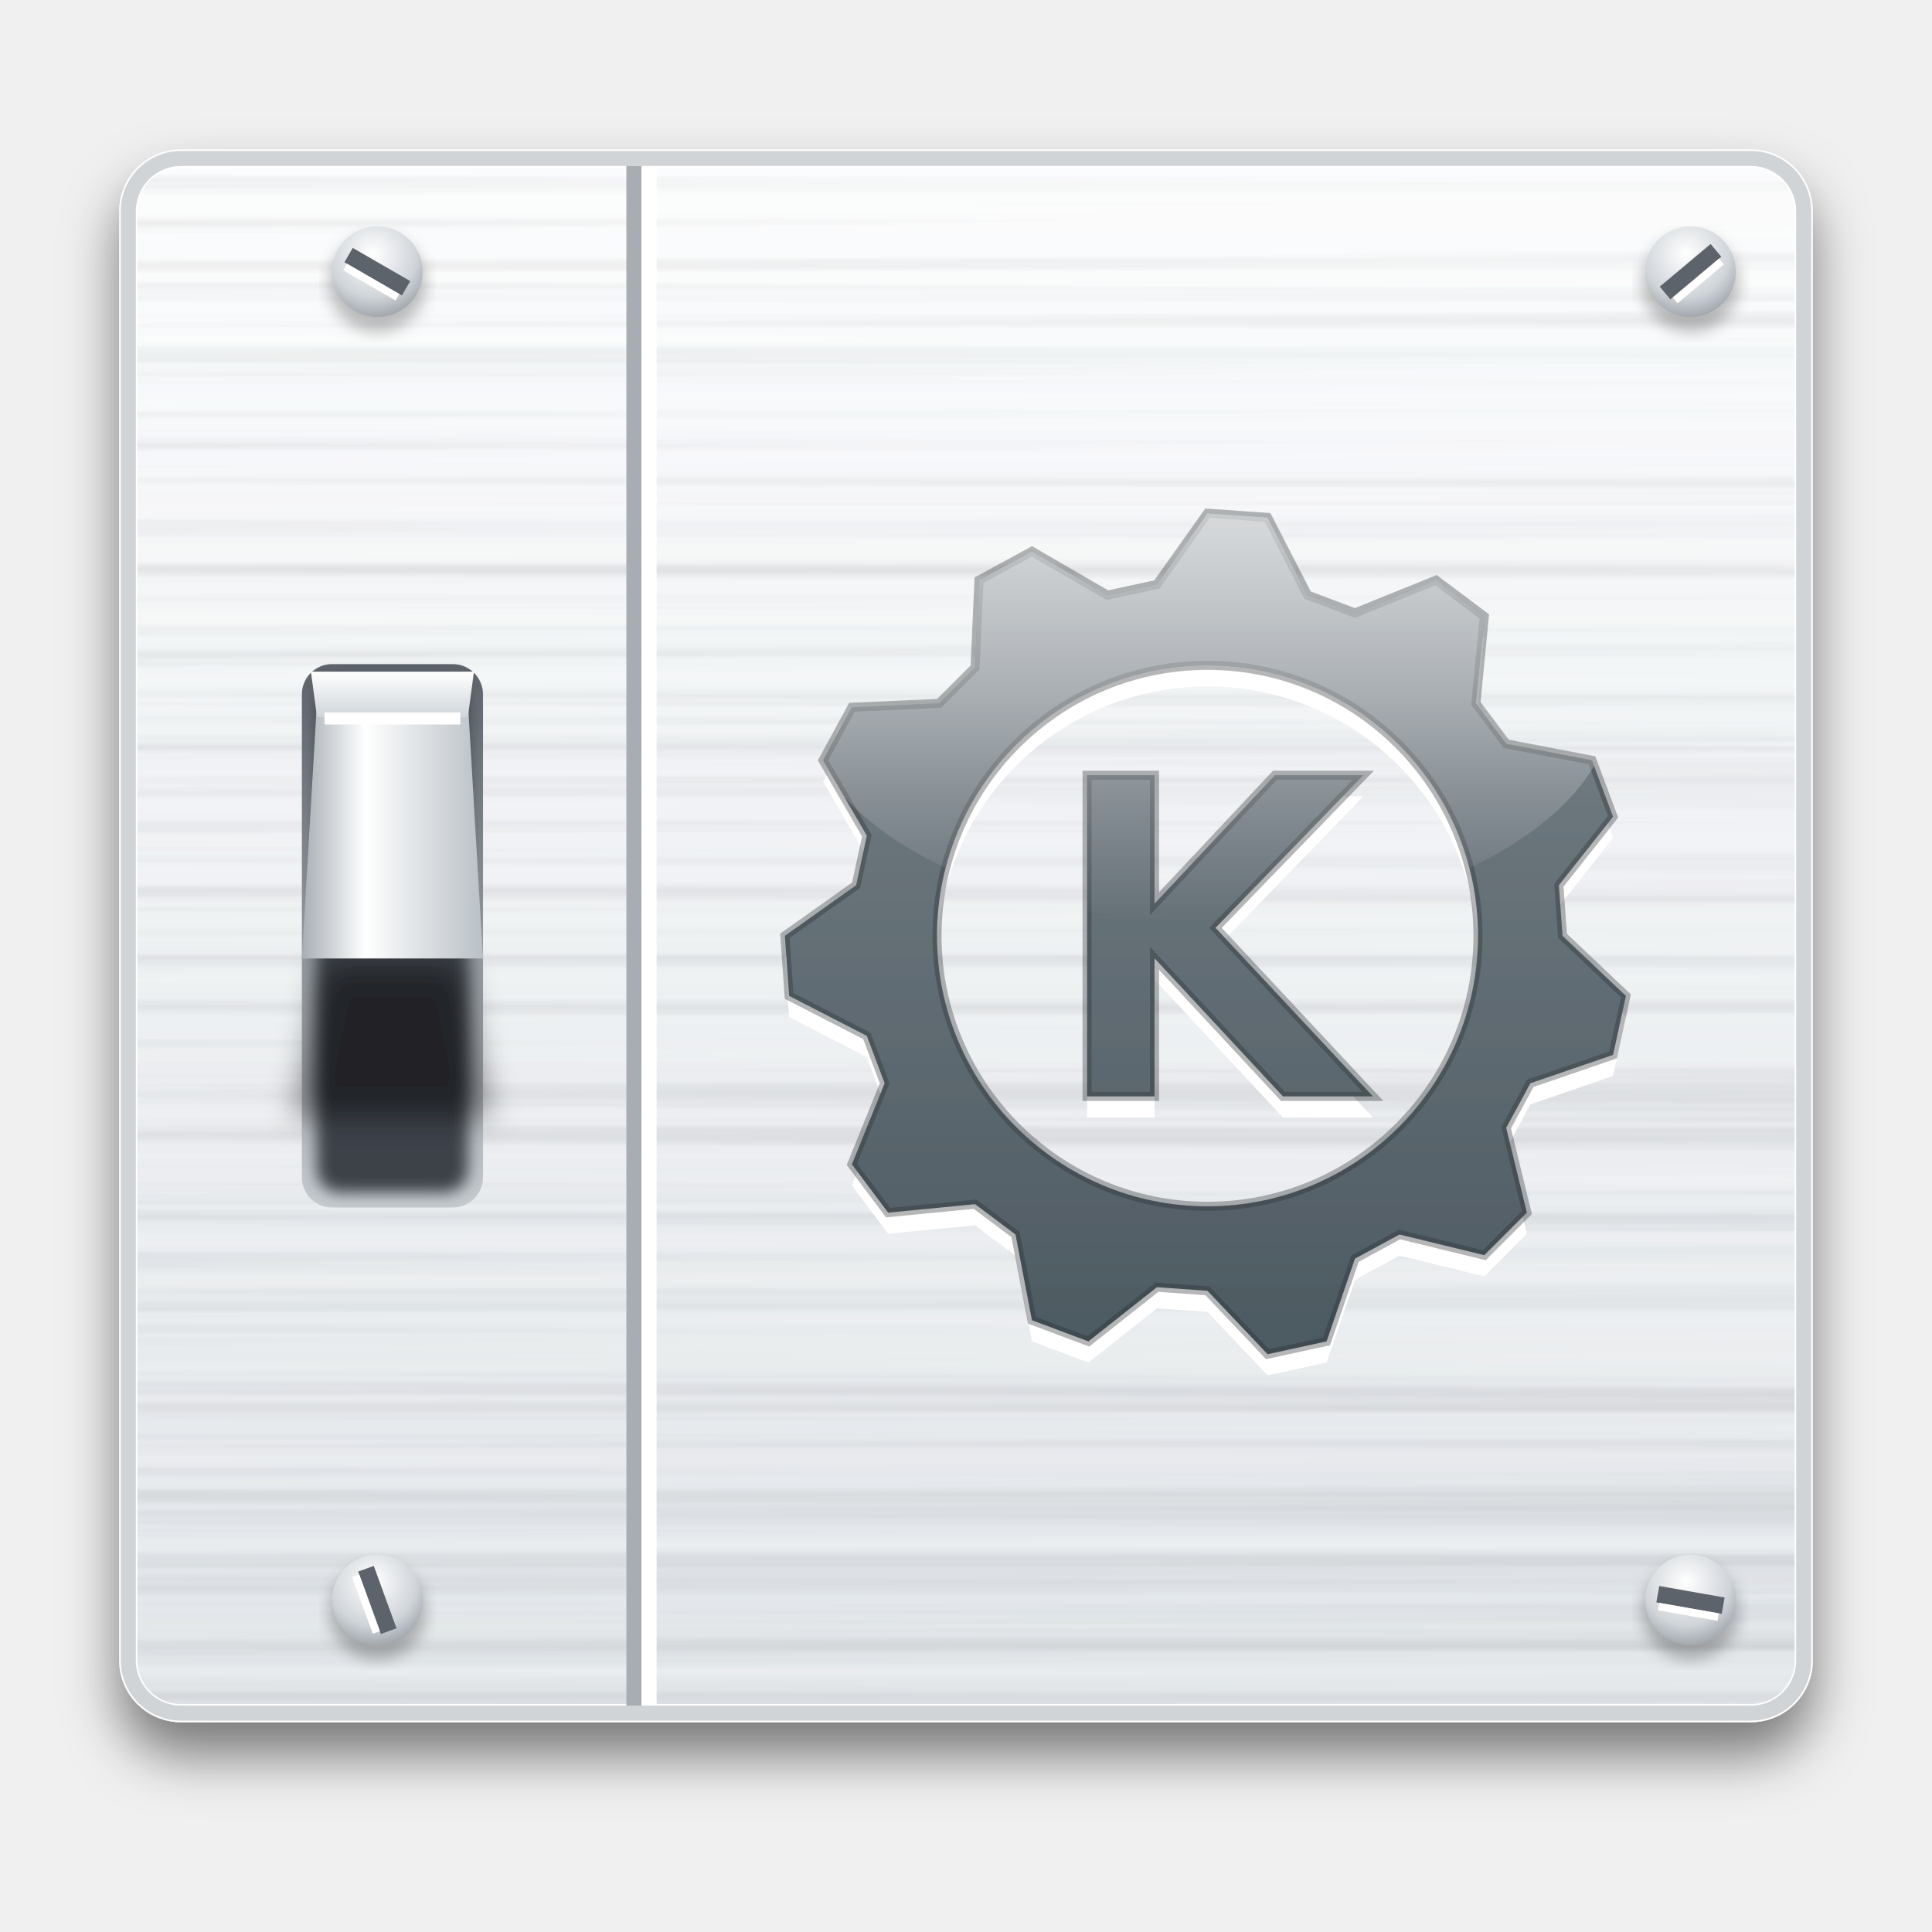
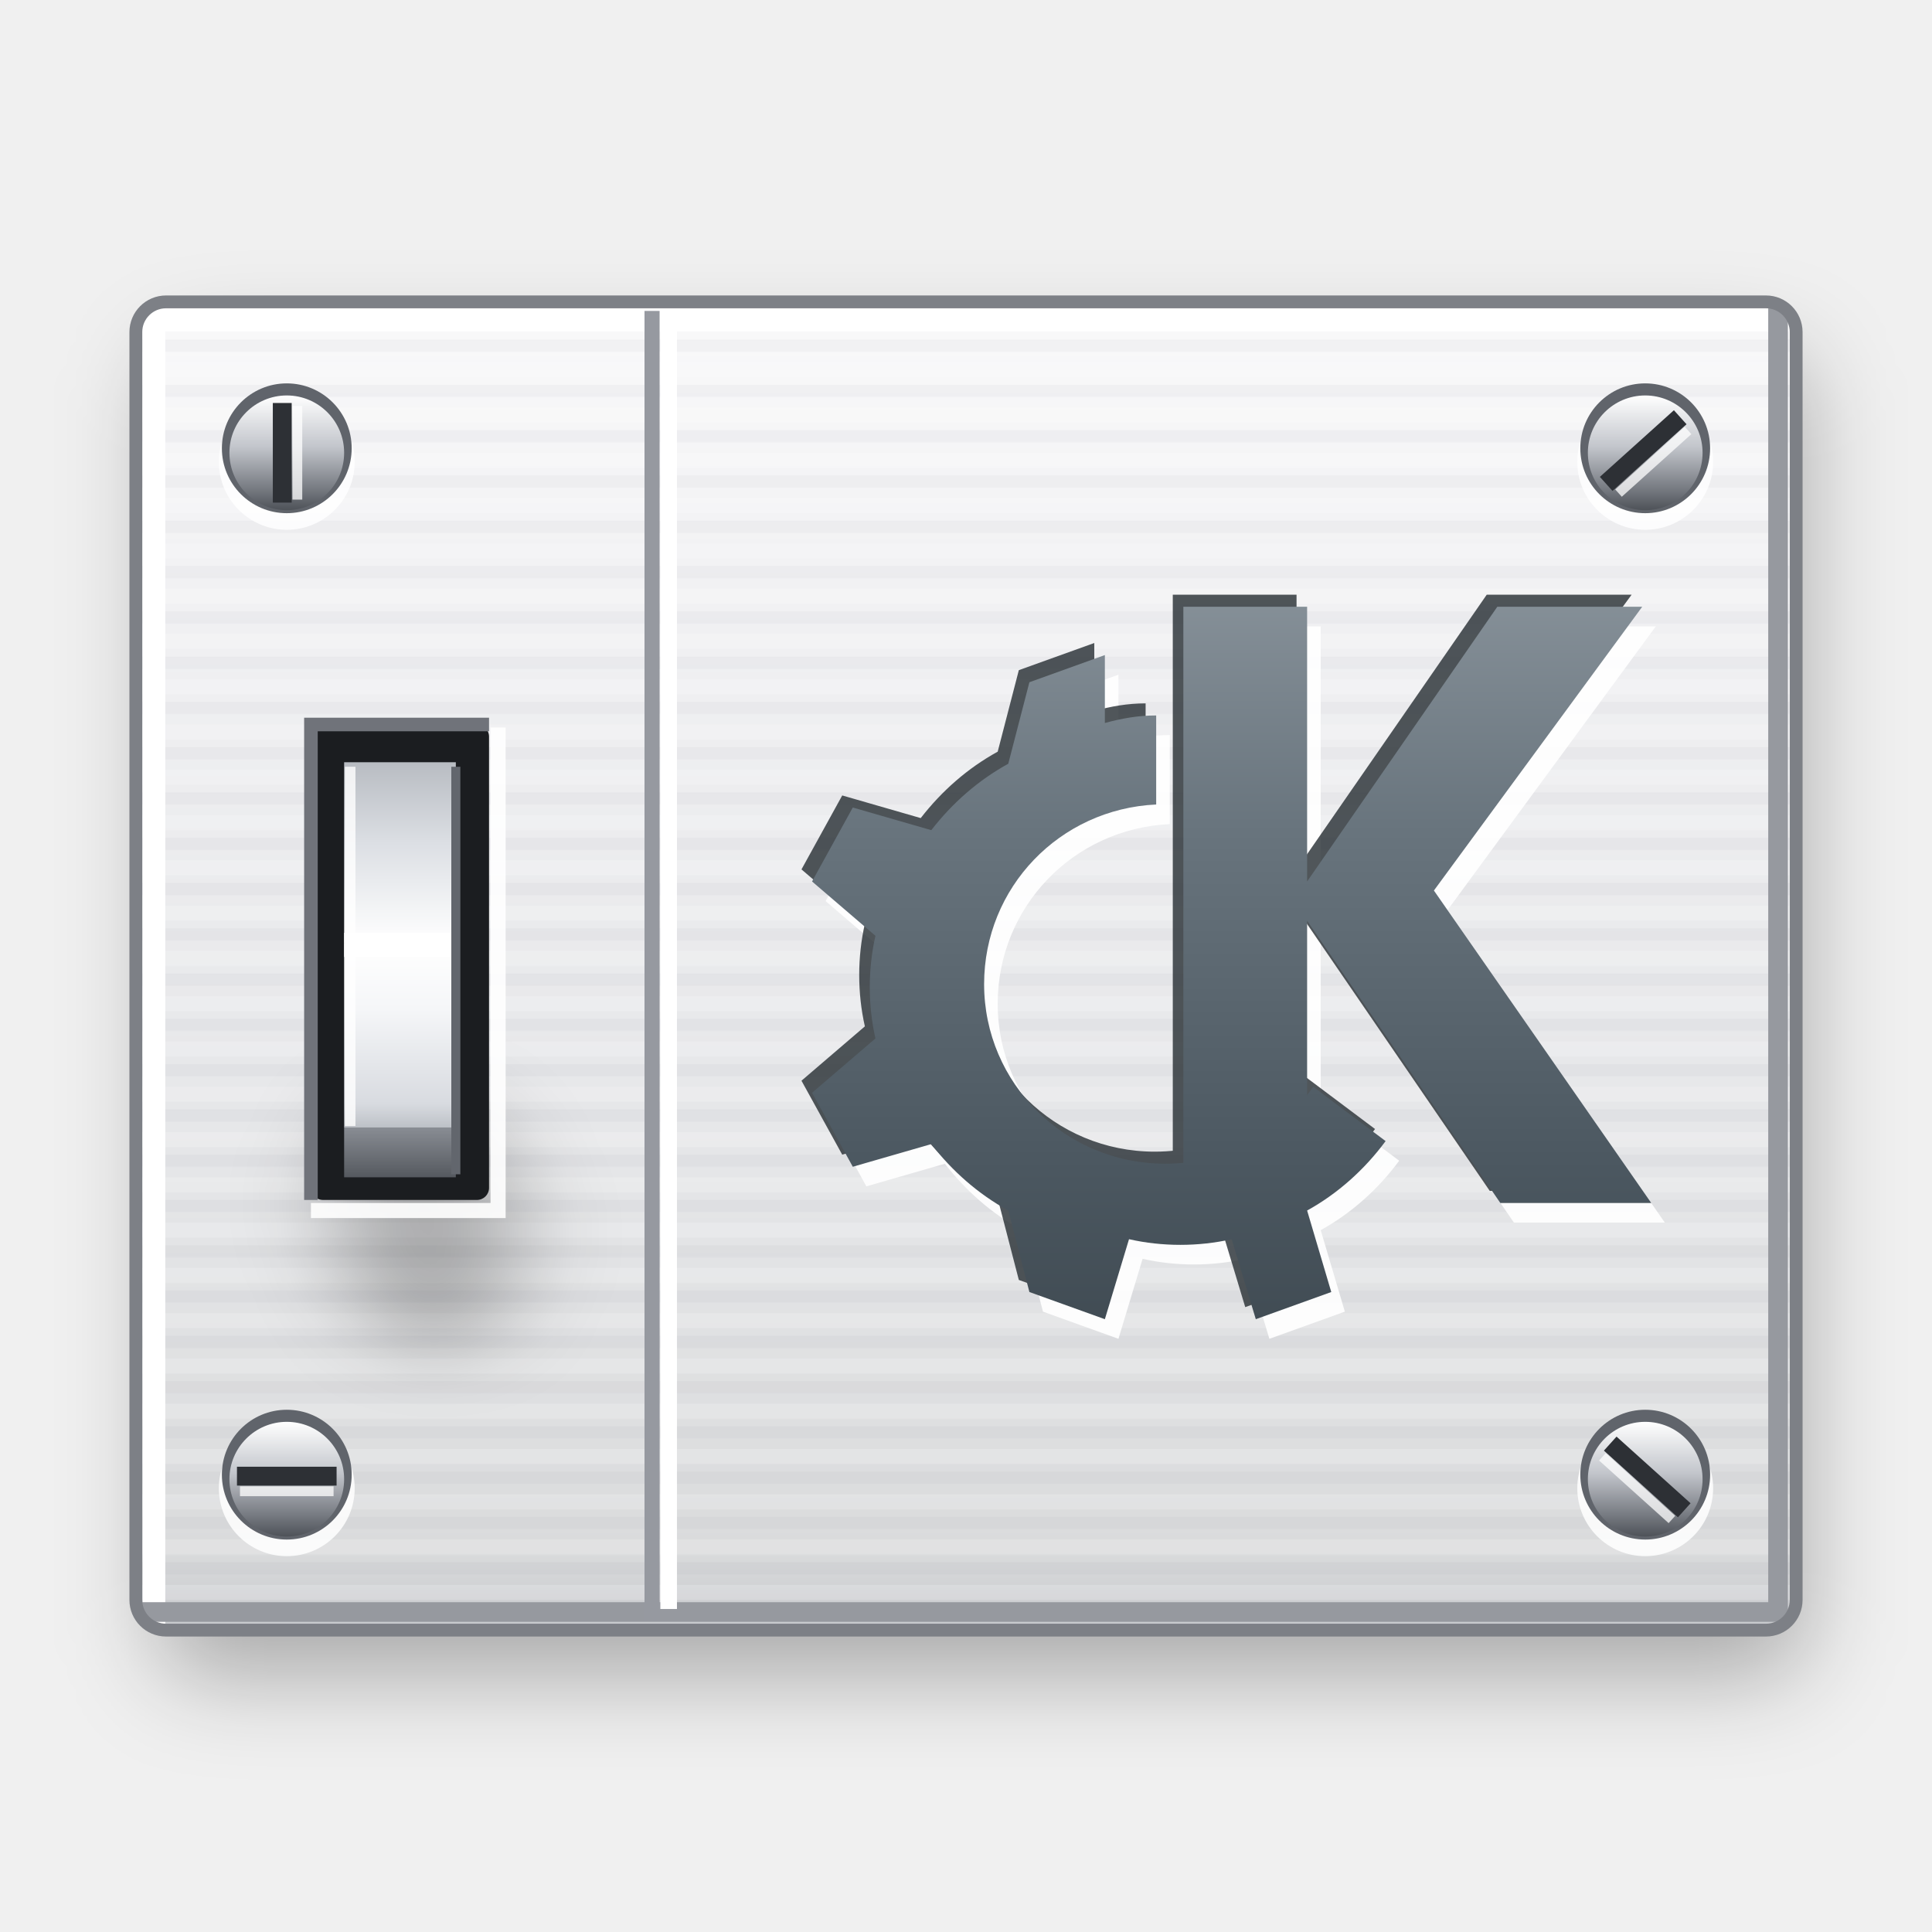
- <svg xmlns="http://www.w3.org/2000/svg" width="128" height="128" viewBox="0 0 128 128">
+ <svg xmlns="http://www.w3.org/2000/svg" viewBox="0 0 128 128" width="128" height="128">
  <defs>
-     <filter id="drop" x="-30%" y="-30%" width="160%" height="170%">
-       <feGaussianBlur in="SourceAlpha" stdDeviation="1.8" />
-       <feOffset dy="2.2" />
-       <feComponentTransfer>
-         <feFuncA type="linear" slope="0.5" />
-       </feComponentTransfer>
-       <feMerge>
-         <feMergeNode />
-         <feMergeNode in="SourceGraphic" />
-       </feMerge>
+     <filter id="plateShadow" x="-15%" y="-15%" width="135%" height="140%">
+       <feGaussianBlur stdDeviation="3.2" />
    </filter>
-     <filter id="soft" x="-30%" y="-30%" width="160%" height="160%">
-       <feGaussianBlur in="SourceAlpha" stdDeviation="0.9" />
-       <feOffset dy="1" />
-       <feComponentTransfer>
-         <feFuncA type="linear" slope="0.3" />
-       </feComponentTransfer>
-       <feMerge>
-         <feMergeNode />
-         <feMergeNode in="SourceGraphic" />
-       </feMerge>
+     <filter id="rockerShadow" x="-50%" y="-30%" width="220%" height="200%">
+       <feGaussianBlur stdDeviation="2.8" />
    </filter>
-     <filter id="b05">
-       <feGaussianBlur stdDeviation="0.5" />
+     <filter id="kdeInner" x="-15%" y="-15%" width="130%" height="130%">
+       <feGaussianBlur stdDeviation="1.2" />
    </filter>
-     <filter id="b1" x="-20%" y="-20%" width="140%" height="140%">
-       <feGaussianBlur stdDeviation="1" />
-     </filter>
-     <filter id="b2" x="-50%" y="-50%" width="200%" height="200%">
-       <feGaussianBlur stdDeviation="2" />
-     </filter>
-     <filter id="b3" x="-50%" y="-50%" width="200%" height="200%">
-       <feGaussianBlur stdDeviation="3" />
-     </filter>
-     <filter id="brush" x="0" y="0" width="100%" height="100%">
-       <feTurbulence type="fractalNoise" baseFrequency="0.003 0.7" numOctaves="3" seed="7" result="n" />
-       <feColorMatrix in="n" type="matrix" values="0 0 0 0 1 0 0 0 0 1 0 0 0 0 1 0 0 0 0.9 -0.4" result="w" />
-       <feComposite in="w" in2="SourceGraphic" operator="in" result="wi" />
-       <feColorMatrix in="n" type="matrix" values="0 0 0 0 0 0 0 0 0 0 0 0 0 0 0 0 0 0 -0.6 0.3" result="d" />
-       <feComposite in="d" in2="SourceGraphic" operator="in" result="di" />
-       <feMerge>
-         <feMergeNode in="SourceGraphic" />
-         <feMergeNode in="wi" />
-         <feMergeNode in="di" />
-       </feMerge>
-     </filter>
-     <pattern id="pin" width="2" height="2" patternUnits="userSpaceOnUse">
-       <rect width="1" height="2" fill="#9aa2aa" fill-opacity="0.2" />
+     <linearGradient id="switchPlate" x1="64" y1="20" x2="64" y2="108" gradientUnits="userSpaceOnUse">
+       <stop offset="0.00" stop-color="#f9f9fa" />
+       <stop offset="0.22" stop-color="#f1f1f3" />
+       <stop offset="0.65" stop-color="#e5e6e8" />
+       <stop offset="0.94" stop-color="#dadbdc" />
+       <stop offset="1.00" stop-color="#c6c8cc" />
+     </linearGradient>
+     <pattern id="brushedGrain" width="16" height="3" patternUnits="userSpaceOnUse">
+       <rect x="0" y="0" width="16" height="1" fill="#ffffff" fill-opacity="0.18" />
+       <rect x="0" y="1.5" width="16" height="0.8" fill="#6e7278" fill-opacity="0.05" />
    </pattern>
-     <pattern id="pinH" width="2" height="2" patternUnits="userSpaceOnUse">
-       <rect width="2" height="1" fill="#9aa2aa" fill-opacity="0.18" />
-     </pattern>
-     <linearGradient id="gloss" x1="0" y1="0" x2="0" y2="1">
-       <stop offset="0" stop-color="#fff" stop-opacity="0.9" />
-       <stop offset="1" stop-color="#fff" stop-opacity="0" />
+     <linearGradient id="screwDome" x1="0" y1="0" x2="0" y2="1">
+       <stop offset="0.00" stop-color="#ffffff" />
+       <stop offset="0.45" stop-color="#c2c5cb" />
+       <stop offset="0.82" stop-color="#757980" />
+       <stop offset="1.00" stop-color="#4e5258" />
    </linearGradient>
-     <linearGradient id="chrome" x1="0" y1="0" x2="0" y2="1">
-       <stop offset="0" stop-color="#ffffff" />
-       <stop offset="0.3" stop-color="#d6dade" />
-       <stop offset="0.48" stop-color="#8e959c" />
-       <stop offset="0.52" stop-color="#5c636a" />
-       <stop offset="0.6" stop-color="#b9bfc5" />
-       <stop offset="1" stop-color="#f2f4f6" />
+     <linearGradient id="rockerUpper" x1="26.5" y1="50.5" x2="26.5" y2="62.5" gradientUnits="userSpaceOnUse">
+       <stop offset="0.00" stop-color="#b8bcc2" />
+       <stop offset="0.45" stop-color="#dcdfe4" />
+       <stop offset="1.00" stop-color="#ffffff" />
    </linearGradient>
-     <linearGradient id="chromeX" x1="0" y1="0" x2="1" y2="0">
-       <stop offset="0" stop-color="#6b737b" />
-       <stop offset="0.2" stop-color="#e9ecef" />
-       <stop offset="0.35" stop-color="#ffffff" />
-       <stop offset="0.55" stop-color="#9ba2a9" />
-       <stop offset="0.75" stop-color="#dfe3e7" />
-       <stop offset="1" stop-color="#6b737b" />
+     <linearGradient id="rockerLower" x1="26.5" y1="62.5" x2="26.5" y2="75.0" gradientUnits="userSpaceOnUse">
+       <stop offset="0.00" stop-color="#ffffff" />
+       <stop offset="0.35" stop-color="#f5f6f8" />
+       <stop offset="0.85" stop-color="#d8dbe0" />
+       <stop offset="1.00" stop-color="#b8bcc2" />
    </linearGradient>
-     <radialGradient id="floor" cx="0.5" cy="0.5" r="0.5">
-       <stop offset="0" stop-color="#000" stop-opacity="0.45" />
-       <stop offset="1" stop-color="#000" stop-opacity="0" />
+     <linearGradient id="rockerUnder" x1="26.5" y1="74.5" x2="26.5" y2="78.2" gradientUnits="userSpaceOnUse">
+       <stop offset="0.00" stop-color="#8c9097" />
+       <stop offset="1.00" stop-color="#52565c" />
+     </linearGradient>
+     <linearGradient id="graphiteGlass" x1="82" y1="36" x2="82" y2="92" gradientUnits="userSpaceOnUse">
+       <stop offset="0.00" stop-color="#8a949c" />
+       <stop offset="0.32" stop-color="#68747d" />
+       <stop offset="0.72" stop-color="#4b5760" />
+       <stop offset="0.90" stop-color="#414c54" />
+       <stop offset="1.00" stop-color="#6b7882" />
+     </linearGradient>
+     <radialGradient id="graphiteBounce" cx="84" cy="88" r="26" gradientUnits="userSpaceOnUse">
+       <stop offset="0.00" stop-color="#9cb0be" stop-opacity="0.52" />
+       <stop offset="0.65" stop-color="#60707c" stop-opacity="0.15" />
+       <stop offset="1.00" stop-color="#404c54" stop-opacity="0.0" />
    </radialGradient>
-     <linearGradient id="plate" x1="0" y1="0" x2="0" y2="1">
-       <stop offset="0" stop-color="#fbfcfd" />
-       <stop offset="1" stop-color="#dfe3e7" />
+     <linearGradient id="glassSpecular" x1="76" y1="36" x2="84" y2="68" gradientUnits="userSpaceOnUse">
+       <stop offset="0.00" stop-color="#ffffff" stop-opacity="0.66" />
+       <stop offset="0.45" stop-color="#ffffff" stop-opacity="0.34" />
+       <stop offset="1.00" stop-color="#ffffff" stop-opacity="0.10" />
    </linearGradient>
-     <linearGradient id="slot" x1="0" y1="0" x2="0" y2="1">
-       <stop offset="0" stop-color="#5d646b" />
-       <stop offset="1" stop-color="#c7ccd1" />
-     </linearGradient>
-     <linearGradient id="lever" x1="0" y1="0" x2="1" y2="0">
-       <stop offset="0" stop-color="#a6adb4" />
-       <stop offset="0.35" stop-color="#ffffff" />
-       <stop offset="1" stop-color="#b9c0c6" />
-     </linearGradient>
-     <linearGradient id="leverTop" x1="0" y1="0" x2="0" y2="1">
-       <stop offset="0" stop-color="#ffffff" />
-       <stop offset="1" stop-color="#cfd5da" />
-     </linearGradient>
-     <linearGradient id="mark" x1="0" y1="0" x2="0" y2="1">
-       <stop offset="0" stop-color="#9aa0a5" />
-       <stop offset="0.35" stop-color="#6b757c" />
-       <stop offset="1" stop-color="#4c5a61" />
-     </linearGradient>
-     <radialGradient id="dome" cx="0.45" cy="0.3" r="0.8">
-       <stop offset="0" stop-color="#ffffff" />
-       <stop offset="0.6" stop-color="#d0d5da" />
-       <stop offset="1" stop-color="#8d949b" />
-     </radialGradient>
-     <clipPath id="markClip">
-       <path id="markPath" />
+     <g id="kdeEmblem" transform="translate(-1.0, 1.2)">
+       <path d="M 74.2,42.2 L 69.2,44.0 L 67.8,49.4 C 65.8,50.5 64.1,52.0 62.7,53.8 L 57.5,52.3 L 54.8,57.2 L 59.0,60.8 C 58.5,63.0 58.5,65.4 59.0,67.6 L 54.8,71.2 L 57.5,76.1 L 62.7,74.6 C 64.1,76.4 65.8,77.9 67.8,79.0 L 69.2,84.4 L 74.2,86.2 L 75.8,80.9 C 78.0,81.4 80.4,81.4 82.6,80.9 L 84.2,86.2 L 89.2,84.4 L 87.6,79.0 C 89.6,77.9 91.4,76.3 92.8,74.4 L 88.0,70.8 C 85.9,73.9 82.3,75.9 78.2,75.9 C 71.6,75.9 66.2,70.6 66.2,64.0 C 66.2,57.6 71.2,52.4 77.6,52.1 L 77.6,46.2 C 76.4,46.2 75.3,46.4 74.2,46.7 Z" />
+       <path d="M 79.4,39.0 L 87.6,39.0 L 87.6,57.2 L 100.2,39.0 L 109.8,39.0 L 96.0,57.8 L 110.4,78.5 L 100.4,78.5 L 87.6,59.8 L 87.6,78.5 L 79.4,78.5 Z" />
+     </g>
+     <clipPath id="clipKde">
+       <use href="#kdeEmblem" />
    </clipPath>
  </defs>
-   <g filter="url(#drop)">
-     <rect x="8" y="10" width="112" height="104" rx="4" fill="url(#plate)" />
-     <rect x="8" y="10" width="112" height="104" rx="4" fill="url(#plate)" filter="url(#brush)" opacity="0.8" />
-     <rect x="8.5" y="10.5" width="111" height="103" rx="3.5" fill="none" stroke="#fff" stroke-width="1.2" />
-     <rect x="8.5" y="10.5" width="111" height="103" rx="3.5" fill="none" stroke="#8d949b" stroke-opacity="0.4" />
-     <path d="M42 11v102" stroke="#a7adb3" />
-     <path d="M43 11v102" stroke="#fff" />
-     <rect x="20" y="44" width="12" height="36" rx="2" fill="url(#slot)" />
-     <rect x="21" y="45" width="10" height="34" rx="1.5" fill="#3d4349" filter="url(#b05)" />
-     <path d="M21.5 64h9l2 10h-13z" fill="#000" fill-opacity="0.45" filter="url(#b1)" />
-     <path d="M21 46.5h10l1 17h-12z" fill="url(#lever)" />
-     <path d="M20.6 44.5h10.8l-0.4 3h-10z" fill="url(#leverTop)" />
-     <path d="M21.5 47.6h9" stroke="#fff" stroke-width="0.8" />
-     <circle cx="25" cy="18.8" r="3.2" fill="#000" fill-opacity="0.25" filter="url(#b05)" />
-     <circle cx="25" cy="18" r="3" fill="url(#dome)" />
-     <path d="M22.8 18h4.4" stroke="#5c636a" stroke-width="1.1" transform="rotate(30 25 18)" />
-     <path d="M23 18.8h4" stroke="#fff" stroke-width="0.5" transform="rotate(30 25 18)" />
-     <circle cx="25" cy="106.8" r="3.2" fill="#000" fill-opacity="0.25" filter="url(#b05)" />
-     <circle cx="25" cy="106" r="3" fill="url(#dome)" />
-     <path d="M22.8 106h4.4" stroke="#5c636a" stroke-width="1.1" transform="rotate(70 25 106)" />
-     <path d="M23 106.8h4" stroke="#fff" stroke-width="0.5" transform="rotate(70 25 106)" />
-     <circle cx="112" cy="18.8" r="3.2" fill="#000" fill-opacity="0.25" filter="url(#b05)" />
-     <circle cx="112" cy="18" r="3" fill="url(#dome)" />
-     <path d="M109.8 18h4.4" stroke="#5c636a" stroke-width="1.1" transform="rotate(-40 112 18)" />
-     <path d="M110 18.8h4" stroke="#fff" stroke-width="0.5" transform="rotate(-40 112 18)" />
-     <circle cx="112" cy="106.8" r="3.2" fill="#000" fill-opacity="0.25" filter="url(#b05)" />
-     <circle cx="112" cy="106" r="3" fill="url(#dome)" />
-     <path d="M109.8 106h4.4" stroke="#5c636a" stroke-width="1.1" transform="rotate(10 112 106)" />
-     <path d="M110 106.8h4" stroke="#fff" stroke-width="0.5" transform="rotate(10 112 106)" />
-     <path d="M80.00 34.00L83.98 34.28L86.63 39.43L89.77 40.61L95.14 38.44L98.34 40.84L97.78 46.60L99.79 49.28L105.47 50.37L106.87 54.11L103.28 58.65L103.52 62.00L107.72 65.98L106.87 69.89L101.39 71.77L99.79 74.72L101.16 80.34L98.34 83.16L92.72 81.79L89.77 83.39L87.89 88.87L83.98 89.72L80.00 85.52L76.65 85.28L72.11 88.87L68.37 87.47L67.28 81.79L64.60 79.78L58.84 80.34L56.44 77.14L58.61 71.77L57.43 68.63L52.28 65.98L52.00 62.00L56.72 58.65L57.43 55.37L54.53 50.37L56.44 46.86L62.22 46.60L64.60 44.22L64.86 38.44L68.37 36.53L73.37 39.43L76.65 38.72zM97.92 62a17.92 17.92 0 1 0 -35.84 0a17.92 17.92 0 1 0 35.84 0zM72.02 51.36h4.47v8.51l7.98 -8.51h5.85l-9.79 10.11l10.43 11.17h-5.96l-8.51 -9.15v9.15h-4.47z" fill="#ffffff" fill-rule="evenodd" transform="translate(0 1.4)" />
-     <path d="M80.00 34.00L83.98 34.28L86.63 39.43L89.77 40.61L95.14 38.44L98.34 40.84L97.78 46.60L99.79 49.28L105.47 50.37L106.87 54.11L103.28 58.65L103.52 62.00L107.72 65.98L106.87 69.89L101.39 71.77L99.79 74.72L101.16 80.34L98.34 83.16L92.72 81.79L89.77 83.39L87.89 88.87L83.98 89.72L80.00 85.52L76.65 85.28L72.11 88.87L68.37 87.47L67.28 81.79L64.60 79.78L58.84 80.34L56.44 77.14L58.61 71.77L57.43 68.63L52.28 65.98L52.00 62.00L56.72 58.65L57.43 55.37L54.53 50.37L56.44 46.86L62.22 46.60L64.60 44.22L64.86 38.44L68.37 36.53L73.37 39.43L76.65 38.72zM97.92 62a17.92 17.92 0 1 0 -35.84 0a17.92 17.92 0 1 0 35.84 0zM72.02 51.36h4.47v8.51l7.98 -8.51h5.85l-9.79 10.11l10.43 11.17h-5.96l-8.51 -9.15v9.15h-4.47z" fill="url(#mark)" fill-rule="evenodd" />
-     <path d="M80.00 34.00L83.98 34.28L86.63 39.43L89.77 40.61L95.14 38.44L98.34 40.84L97.78 46.60L99.79 49.28L105.47 50.37L106.87 54.11L103.28 58.65L103.52 62.00L107.72 65.98L106.87 69.89L101.39 71.77L99.79 74.72L101.16 80.34L98.34 83.16L92.72 81.79L89.77 83.39L87.89 88.87L83.98 89.72L80.00 85.52L76.65 85.28L72.11 88.87L68.37 87.47L67.28 81.79L64.60 79.78L58.84 80.34L56.44 77.14L58.61 71.77L57.43 68.63L52.28 65.98L52.00 62.00L56.72 58.65L57.43 55.37L54.53 50.37L56.44 46.86L62.22 46.60L64.60 44.22L64.86 38.44L68.37 36.53L73.37 39.43L76.65 38.72zM97.92 62a17.92 17.92 0 1 0 -35.84 0a17.92 17.92 0 1 0 35.84 0zM72.02 51.36h4.47v8.51l7.98 -8.51h5.85l-9.79 10.11l10.43 11.17h-5.96l-8.51 -9.15v9.15h-4.47z" fill="none" stroke="#2a2f33" stroke-opacity="0.35" stroke-width="0.6" />
-     <clipPath id="cogc">
-       <path d="M80.00 34.00L83.98 34.28L86.63 39.43L89.77 40.61L95.14 38.44L98.34 40.84L97.78 46.60L99.79 49.28L105.47 50.37L106.87 54.11L103.28 58.65L103.52 62.00L107.72 65.98L106.87 69.89L101.39 71.77L99.79 74.72L101.16 80.34L98.34 83.16L92.72 81.79L89.77 83.39L87.89 88.87L83.98 89.72L80.00 85.52L76.65 85.28L72.11 88.87L68.37 87.47L67.28 81.79L64.60 79.78L58.84 80.34L56.44 77.14L58.61 71.77L57.43 68.63L52.28 65.98L52.00 62.00L56.72 58.65L57.43 55.37L54.53 50.37L56.44 46.86L62.22 46.60L64.60 44.22L64.86 38.44L68.37 36.53L73.37 39.43L76.65 38.72zM97.92 62a17.92 17.92 0 1 0 -35.84 0a17.92 17.92 0 1 0 35.84 0zM72.02 51.36h4.47v8.51l7.98 -8.51h5.85l-9.79 10.11l10.43 11.17h-5.96l-8.51 -9.15v9.15h-4.47z" fill-rule="evenodd" />
-     </clipPath>
-     <ellipse cx="80" cy="46" rx="27" ry="15" fill="url(#gloss)" opacity="0.75" clip-path="url(#cogc)" />
+   <rect x="10.5" y="23.5" width="109" height="87.5" rx="2.5" fill="#000000" fill-opacity="0.30" filter="url(#plateShadow)" />
+   <rect x="9.0" y="20.0" width="110.0" height="88.0" rx="2.0" fill="url(#switchPlate)" />
+   <rect x="9.0" y="20.0" width="110.0" height="88.0" rx="2.0" fill="url(#brushedGrain)" />
+   <path d="M 10.2,107.0 L 10.2,21.2 L 117.8,21.2" fill="none" stroke="#ffffff" stroke-width="1.5" stroke-linecap="square" />
+   <path d="M 10.0,106.8 L 117.8,106.8 L 117.8,21.0" fill="none" stroke="#96999f" stroke-width="1.3" stroke-linecap="square" />
+   <rect x="9.0" y="20.0" width="110.0" height="88.0" rx="2.0" fill="none" stroke="#7d8086" stroke-width="0.85" />
+   <line x1="43.2" y1="20.6" x2="43.2" y2="107.4" stroke="#9699a0" stroke-width="1.0" />
+   <line x1="44.3" y1="20.8" x2="44.3" y2="106.6" stroke="#ffffff" stroke-width="1.1" />
+   <g transform="translate(19.0, 30.0)">
+     <circle cx="0" cy="0.6" r="4.5" fill="#ffffff" opacity="0.85" />
+     <circle cx="0" cy="-0.3" r="4.3" fill="#60646b" />
+     <circle cx="0" cy="0" r="3.8" fill="url(#screwDome)" />
+     <line x1="-0.3" y1="-3.3" x2="-0.3" y2="3.3" stroke="#2d3035" stroke-width="1.25" />
+     <line x1="0.7" y1="-3.1" x2="0.7" y2="3.1" stroke="#ffffff" stroke-width="0.65" opacity="0.75" />
+   </g>
+   <g transform="translate(19.0, 98.0)">
+     <circle cx="0" cy="0.6" r="4.5" fill="#ffffff" opacity="0.85" />
+     <circle cx="0" cy="-0.3" r="4.3" fill="#60646b" />
+     <circle cx="0" cy="0" r="3.8" fill="url(#screwDome)" />
+     <line x1="-3.3" y1="-0.2" x2="3.3" y2="-0.2" stroke="#2d3035" stroke-width="1.25" />
+     <line x1="-3.1" y1="0.8" x2="3.1" y2="0.8" stroke="#ffffff" stroke-width="0.65" opacity="0.75" />
+   </g>
+   <g transform="translate(109.0, 30.0)">
+     <circle cx="0" cy="0.6" r="4.5" fill="#ffffff" opacity="0.85" />
+     <circle cx="0" cy="-0.3" r="4.3" fill="#60646b" />
+     <circle cx="0" cy="0" r="3.8" fill="url(#screwDome)" />
+     <g transform="rotate(-42)">
+       <line x1="-3.3" y1="-0.2" x2="3.3" y2="-0.2" stroke="#2d3035" stroke-width="1.25" />
+       <line x1="-3.1" y1="0.8" x2="3.1" y2="0.8" stroke="#ffffff" stroke-width="0.65" opacity="0.75" />
+     </g>
+   </g>
+   <g transform="translate(109.0, 98.0)">
+     <circle cx="0" cy="0.6" r="4.5" fill="#ffffff" opacity="0.85" />
+     <circle cx="0" cy="-0.3" r="4.3" fill="#60646b" />
+     <circle cx="0" cy="0" r="3.8" fill="url(#screwDome)" />
+     <g transform="rotate(42)">
+       <line x1="-3.3" y1="-0.2" x2="3.3" y2="-0.2" stroke="#2d3035" stroke-width="1.25" />
+       <line x1="-3.1" y1="0.8" x2="3.1" y2="0.8" stroke="#ffffff" stroke-width="0.65" opacity="0.75" />
+     </g>
+   </g>
+   <ellipse cx="28.2" cy="80.8" rx="6.0" ry="8.8" fill="#000000" fill-opacity="0.26" filter="url(#rockerShadow)" transform="rotate(-10 28.2 80.8)" />
+   <rect x="20.6" y="48.0" width="11.8" height="31.5" rx="0.8" fill="#1b1d20" />
+   <path d="M 20.6,80.2 L 33.0,80.2 L 33.0,48.2" fill="none" stroke="#ffffff" stroke-width="1.0" opacity="0.9" />
+   <path d="M 32.4,48.0 L 20.6,48.0 L 20.6,79.5" fill="none" stroke="#70737a" stroke-width="0.9" />
+   <rect x="22.8" y="50.5" width="7.4" height="12.0" fill="url(#rockerUpper)" />
+   <rect x="22.8" y="62.5" width="7.4" height="12.2" fill="url(#rockerLower)" />
+   <rect x="22.8" y="74.7" width="7.4" height="3.3" fill="url(#rockerUnder)" />
+   <rect x="22.8" y="61.8" width="7.4" height="1.6" fill="#ffffff" />
+   <line x1="23.2" y1="50.8" x2="23.2" y2="74.6" stroke="#ffffff" stroke-width="0.7" opacity="0.8" />
+   <line x1="30.2" y1="50.8" x2="30.2" y2="77.8" stroke="#62666d" stroke-width="0.6" />
+   <use href="#kdeEmblem" transform="translate(0.9, 1.3)" fill="#ffffff" opacity="0.92" />
+   <use href="#kdeEmblem" transform="translate(-0.7, -0.8)" fill="#2a3136" opacity="0.82" />
+   <use href="#kdeEmblem" fill="url(#graphiteGlass)" />
+   <g clip-path="url(#clipKde)">
+     <rect x="52" y="36" width="62" height="54" fill="url(#graphiteBounce)" />
+     <use href="#kdeEmblem" fill="none" stroke="#1e252a" stroke-width="2.6" opacity="0.62" filter="url(#kdeInner)" />
+     <path d="M 52,36 L 114,36 L 114,51 C 96,52 80,60 66,70 L 52,70 Z" fill="url(#glassSpecular)" />
+     <use href="#kdeEmblem" transform="translate(-0.8, -0.9)" fill="none" stroke="#cad6df" stroke-width="0.9" opacity="0.45" />
  </g>
</svg>
